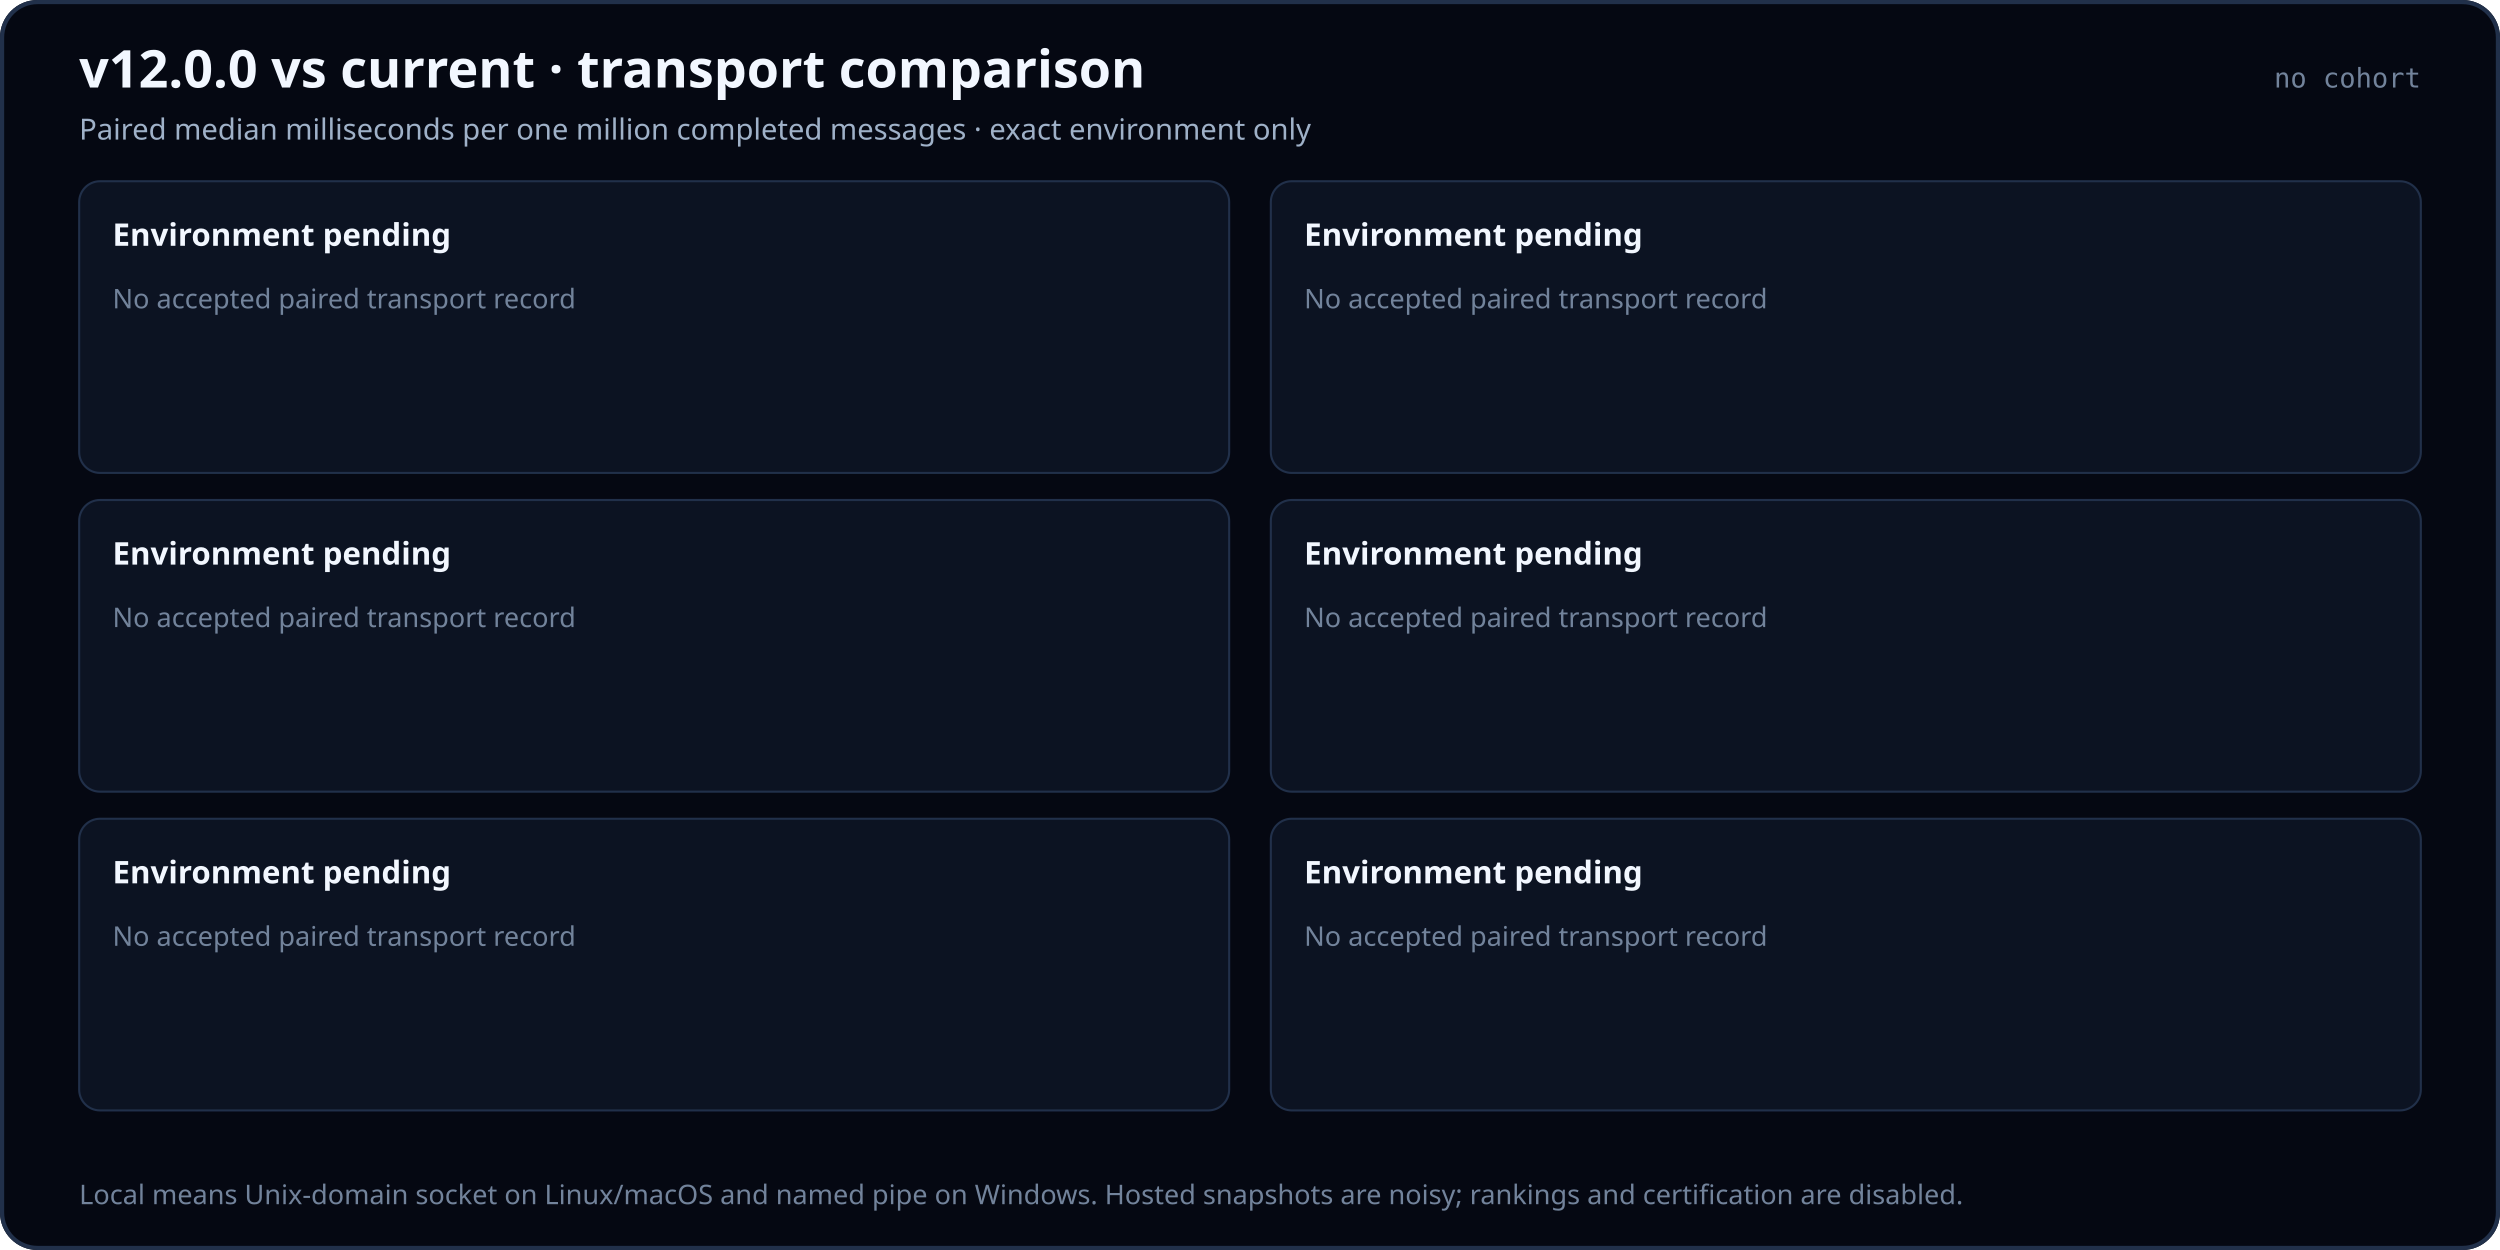
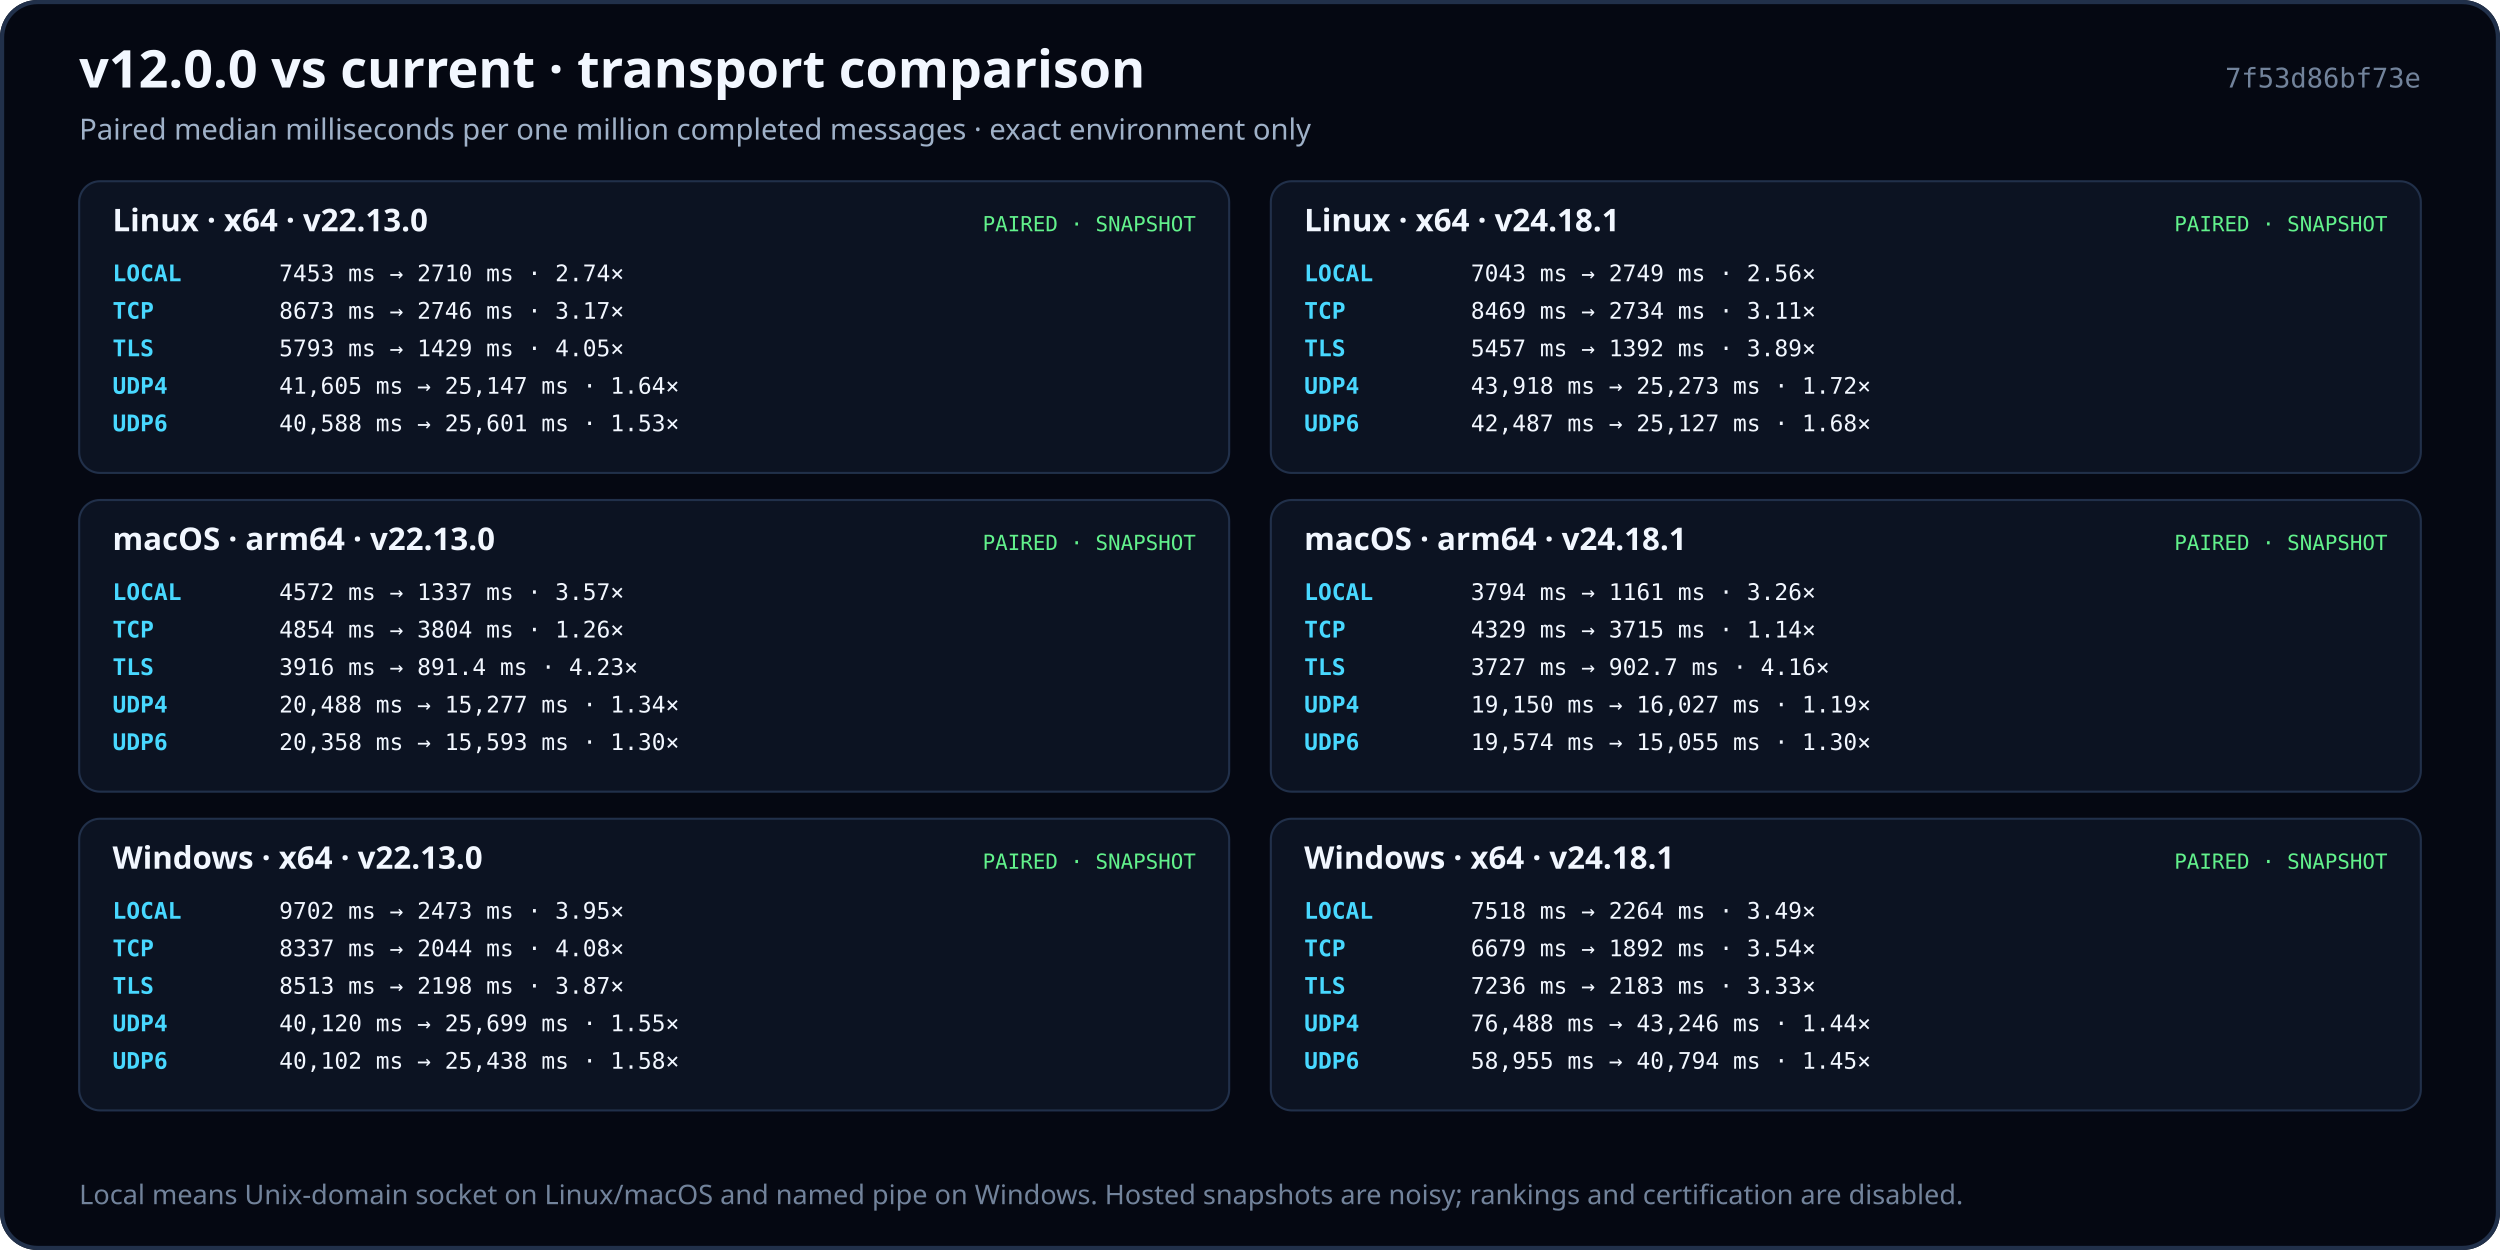
<svg xmlns="http://www.w3.org/2000/svg" width="1200" height="600" viewBox="0 0 1200 600" role="img" aria-labelledby="title description">
  <rect width="1200" height="600" rx="18" fill="#050812" />
  <rect x="1" y="1" width="1198" height="598" rx="17" fill="none" stroke="#21304a" stroke-width="2" />
  <text x="38" y="42" fill="#f2f7ff" font-family="system-ui, sans-serif" font-size="25" font-weight="700">v12.0.0 vs current · transport comparison</text>
  <text x="38" y="67" fill="#9fb1c8" font-family="system-ui, sans-serif" font-size="14">Paired median milliseconds per one million completed messages · exact environment only</text>
-   <text x="1162" y="42" fill="#72839b" font-family="ui-monospace, SFMono-Regular, Consolas, monospace" font-size="13" text-anchor="end">no cohort</text>
+   <text x="1162" y="42" fill="#72839b" font-family="ui-monospace, SFMono-Regular, Consolas, monospace" font-size="13" text-anchor="end">7f53d86bf73e</text>
  <g class="environment" transform="translate(38 87)">
    <rect width="552" height="140" rx="10" fill="#0c1322" stroke="#21304a" />
-     <text x="16" y="31" fill="#f2f7ff" font-family="system-ui, sans-serif" font-size="15" font-weight="700">Environment pending</text>
-     <text x="16" y="61" fill="#72839b" font-family="system-ui, sans-serif" font-size="13">No accepted paired transport record</text>
+     <text x="16" y="24" fill="#f2f7ff" font-family="system-ui, sans-serif" font-size="15" font-weight="700">Linux · x64 · v22.13.0</text>
+     <text x="536" y="24" fill="#62f28c" font-family="ui-monospace, SFMono-Regular, Consolas, monospace" font-size="10" text-anchor="end">PAIRED · SNAPSHOT</text>
+     <text x="16" y="48" fill="#48d8ff" font-family="ui-monospace, SFMono-Regular, Consolas, monospace" font-size="11" font-weight="700">LOCAL</text>
+     <text x="96" y="48" fill="#f2f7ff" font-family="ui-monospace, SFMono-Regular, Consolas, monospace" font-size="11">7453 ms → 2710 ms · 2.74×</text>
+     <text x="16" y="66" fill="#48d8ff" font-family="ui-monospace, SFMono-Regular, Consolas, monospace" font-size="11" font-weight="700">TCP</text>
+     <text x="96" y="66" fill="#f2f7ff" font-family="ui-monospace, SFMono-Regular, Consolas, monospace" font-size="11">8673 ms → 2746 ms · 3.17×</text>
+     <text x="16" y="84" fill="#48d8ff" font-family="ui-monospace, SFMono-Regular, Consolas, monospace" font-size="11" font-weight="700">TLS</text>
+     <text x="96" y="84" fill="#f2f7ff" font-family="ui-monospace, SFMono-Regular, Consolas, monospace" font-size="11">5793 ms → 1429 ms · 4.05×</text>
+     <text x="16" y="102" fill="#48d8ff" font-family="ui-monospace, SFMono-Regular, Consolas, monospace" font-size="11" font-weight="700">UDP4</text>
+     <text x="96" y="102" fill="#f2f7ff" font-family="ui-monospace, SFMono-Regular, Consolas, monospace" font-size="11">41,605 ms → 25,147 ms · 1.64×</text>
+     <text x="16" y="120" fill="#48d8ff" font-family="ui-monospace, SFMono-Regular, Consolas, monospace" font-size="11" font-weight="700">UDP6</text>
+     <text x="96" y="120" fill="#f2f7ff" font-family="ui-monospace, SFMono-Regular, Consolas, monospace" font-size="11">40,588 ms → 25,601 ms · 1.53×</text>
  </g>
  <g class="environment" transform="translate(610 87)">
    <rect width="552" height="140" rx="10" fill="#0c1322" stroke="#21304a" />
-     <text x="16" y="31" fill="#f2f7ff" font-family="system-ui, sans-serif" font-size="15" font-weight="700">Environment pending</text>
-     <text x="16" y="61" fill="#72839b" font-family="system-ui, sans-serif" font-size="13">No accepted paired transport record</text>
+     <text x="16" y="24" fill="#f2f7ff" font-family="system-ui, sans-serif" font-size="15" font-weight="700">Linux · x64 · v24.18.1</text>
+     <text x="536" y="24" fill="#62f28c" font-family="ui-monospace, SFMono-Regular, Consolas, monospace" font-size="10" text-anchor="end">PAIRED · SNAPSHOT</text>
+     <text x="16" y="48" fill="#48d8ff" font-family="ui-monospace, SFMono-Regular, Consolas, monospace" font-size="11" font-weight="700">LOCAL</text>
+     <text x="96" y="48" fill="#f2f7ff" font-family="ui-monospace, SFMono-Regular, Consolas, monospace" font-size="11">7043 ms → 2749 ms · 2.56×</text>
+     <text x="16" y="66" fill="#48d8ff" font-family="ui-monospace, SFMono-Regular, Consolas, monospace" font-size="11" font-weight="700">TCP</text>
+     <text x="96" y="66" fill="#f2f7ff" font-family="ui-monospace, SFMono-Regular, Consolas, monospace" font-size="11">8469 ms → 2734 ms · 3.11×</text>
+     <text x="16" y="84" fill="#48d8ff" font-family="ui-monospace, SFMono-Regular, Consolas, monospace" font-size="11" font-weight="700">TLS</text>
+     <text x="96" y="84" fill="#f2f7ff" font-family="ui-monospace, SFMono-Regular, Consolas, monospace" font-size="11">5457 ms → 1392 ms · 3.89×</text>
+     <text x="16" y="102" fill="#48d8ff" font-family="ui-monospace, SFMono-Regular, Consolas, monospace" font-size="11" font-weight="700">UDP4</text>
+     <text x="96" y="102" fill="#f2f7ff" font-family="ui-monospace, SFMono-Regular, Consolas, monospace" font-size="11">43,918 ms → 25,273 ms · 1.72×</text>
+     <text x="16" y="120" fill="#48d8ff" font-family="ui-monospace, SFMono-Regular, Consolas, monospace" font-size="11" font-weight="700">UDP6</text>
+     <text x="96" y="120" fill="#f2f7ff" font-family="ui-monospace, SFMono-Regular, Consolas, monospace" font-size="11">42,487 ms → 25,127 ms · 1.68×</text>
  </g>
  <g class="environment" transform="translate(38 240)">
    <rect width="552" height="140" rx="10" fill="#0c1322" stroke="#21304a" />
-     <text x="16" y="31" fill="#f2f7ff" font-family="system-ui, sans-serif" font-size="15" font-weight="700">Environment pending</text>
-     <text x="16" y="61" fill="#72839b" font-family="system-ui, sans-serif" font-size="13">No accepted paired transport record</text>
+     <text x="16" y="24" fill="#f2f7ff" font-family="system-ui, sans-serif" font-size="15" font-weight="700">macOS · arm64 · v22.13.0</text>
+     <text x="536" y="24" fill="#62f28c" font-family="ui-monospace, SFMono-Regular, Consolas, monospace" font-size="10" text-anchor="end">PAIRED · SNAPSHOT</text>
+     <text x="16" y="48" fill="#48d8ff" font-family="ui-monospace, SFMono-Regular, Consolas, monospace" font-size="11" font-weight="700">LOCAL</text>
+     <text x="96" y="48" fill="#f2f7ff" font-family="ui-monospace, SFMono-Regular, Consolas, monospace" font-size="11">4572 ms → 1337 ms · 3.57×</text>
+     <text x="16" y="66" fill="#48d8ff" font-family="ui-monospace, SFMono-Regular, Consolas, monospace" font-size="11" font-weight="700">TCP</text>
+     <text x="96" y="66" fill="#f2f7ff" font-family="ui-monospace, SFMono-Regular, Consolas, monospace" font-size="11">4854 ms → 3804 ms · 1.26×</text>
+     <text x="16" y="84" fill="#48d8ff" font-family="ui-monospace, SFMono-Regular, Consolas, monospace" font-size="11" font-weight="700">TLS</text>
+     <text x="96" y="84" fill="#f2f7ff" font-family="ui-monospace, SFMono-Regular, Consolas, monospace" font-size="11">3916 ms → 891.4 ms · 4.23×</text>
+     <text x="16" y="102" fill="#48d8ff" font-family="ui-monospace, SFMono-Regular, Consolas, monospace" font-size="11" font-weight="700">UDP4</text>
+     <text x="96" y="102" fill="#f2f7ff" font-family="ui-monospace, SFMono-Regular, Consolas, monospace" font-size="11">20,488 ms → 15,277 ms · 1.34×</text>
+     <text x="16" y="120" fill="#48d8ff" font-family="ui-monospace, SFMono-Regular, Consolas, monospace" font-size="11" font-weight="700">UDP6</text>
+     <text x="96" y="120" fill="#f2f7ff" font-family="ui-monospace, SFMono-Regular, Consolas, monospace" font-size="11">20,358 ms → 15,593 ms · 1.30×</text>
  </g>
  <g class="environment" transform="translate(610 240)">
    <rect width="552" height="140" rx="10" fill="#0c1322" stroke="#21304a" />
-     <text x="16" y="31" fill="#f2f7ff" font-family="system-ui, sans-serif" font-size="15" font-weight="700">Environment pending</text>
-     <text x="16" y="61" fill="#72839b" font-family="system-ui, sans-serif" font-size="13">No accepted paired transport record</text>
+     <text x="16" y="24" fill="#f2f7ff" font-family="system-ui, sans-serif" font-size="15" font-weight="700">macOS · arm64 · v24.18.1</text>
+     <text x="536" y="24" fill="#62f28c" font-family="ui-monospace, SFMono-Regular, Consolas, monospace" font-size="10" text-anchor="end">PAIRED · SNAPSHOT</text>
+     <text x="16" y="48" fill="#48d8ff" font-family="ui-monospace, SFMono-Regular, Consolas, monospace" font-size="11" font-weight="700">LOCAL</text>
+     <text x="96" y="48" fill="#f2f7ff" font-family="ui-monospace, SFMono-Regular, Consolas, monospace" font-size="11">3794 ms → 1161 ms · 3.26×</text>
+     <text x="16" y="66" fill="#48d8ff" font-family="ui-monospace, SFMono-Regular, Consolas, monospace" font-size="11" font-weight="700">TCP</text>
+     <text x="96" y="66" fill="#f2f7ff" font-family="ui-monospace, SFMono-Regular, Consolas, monospace" font-size="11">4329 ms → 3715 ms · 1.14×</text>
+     <text x="16" y="84" fill="#48d8ff" font-family="ui-monospace, SFMono-Regular, Consolas, monospace" font-size="11" font-weight="700">TLS</text>
+     <text x="96" y="84" fill="#f2f7ff" font-family="ui-monospace, SFMono-Regular, Consolas, monospace" font-size="11">3727 ms → 902.7 ms · 4.16×</text>
+     <text x="16" y="102" fill="#48d8ff" font-family="ui-monospace, SFMono-Regular, Consolas, monospace" font-size="11" font-weight="700">UDP4</text>
+     <text x="96" y="102" fill="#f2f7ff" font-family="ui-monospace, SFMono-Regular, Consolas, monospace" font-size="11">19,150 ms → 16,027 ms · 1.19×</text>
+     <text x="16" y="120" fill="#48d8ff" font-family="ui-monospace, SFMono-Regular, Consolas, monospace" font-size="11" font-weight="700">UDP6</text>
+     <text x="96" y="120" fill="#f2f7ff" font-family="ui-monospace, SFMono-Regular, Consolas, monospace" font-size="11">19,574 ms → 15,055 ms · 1.30×</text>
  </g>
  <g class="environment" transform="translate(38 393)">
    <rect width="552" height="140" rx="10" fill="#0c1322" stroke="#21304a" />
-     <text x="16" y="31" fill="#f2f7ff" font-family="system-ui, sans-serif" font-size="15" font-weight="700">Environment pending</text>
-     <text x="16" y="61" fill="#72839b" font-family="system-ui, sans-serif" font-size="13">No accepted paired transport record</text>
+     <text x="16" y="24" fill="#f2f7ff" font-family="system-ui, sans-serif" font-size="15" font-weight="700">Windows · x64 · v22.13.0</text>
+     <text x="536" y="24" fill="#62f28c" font-family="ui-monospace, SFMono-Regular, Consolas, monospace" font-size="10" text-anchor="end">PAIRED · SNAPSHOT</text>
+     <text x="16" y="48" fill="#48d8ff" font-family="ui-monospace, SFMono-Regular, Consolas, monospace" font-size="11" font-weight="700">LOCAL</text>
+     <text x="96" y="48" fill="#f2f7ff" font-family="ui-monospace, SFMono-Regular, Consolas, monospace" font-size="11">9702 ms → 2473 ms · 3.95×</text>
+     <text x="16" y="66" fill="#48d8ff" font-family="ui-monospace, SFMono-Regular, Consolas, monospace" font-size="11" font-weight="700">TCP</text>
+     <text x="96" y="66" fill="#f2f7ff" font-family="ui-monospace, SFMono-Regular, Consolas, monospace" font-size="11">8337 ms → 2044 ms · 4.08×</text>
+     <text x="16" y="84" fill="#48d8ff" font-family="ui-monospace, SFMono-Regular, Consolas, monospace" font-size="11" font-weight="700">TLS</text>
+     <text x="96" y="84" fill="#f2f7ff" font-family="ui-monospace, SFMono-Regular, Consolas, monospace" font-size="11">8513 ms → 2198 ms · 3.87×</text>
+     <text x="16" y="102" fill="#48d8ff" font-family="ui-monospace, SFMono-Regular, Consolas, monospace" font-size="11" font-weight="700">UDP4</text>
+     <text x="96" y="102" fill="#f2f7ff" font-family="ui-monospace, SFMono-Regular, Consolas, monospace" font-size="11">40,120 ms → 25,699 ms · 1.55×</text>
+     <text x="16" y="120" fill="#48d8ff" font-family="ui-monospace, SFMono-Regular, Consolas, monospace" font-size="11" font-weight="700">UDP6</text>
+     <text x="96" y="120" fill="#f2f7ff" font-family="ui-monospace, SFMono-Regular, Consolas, monospace" font-size="11">40,102 ms → 25,438 ms · 1.58×</text>
  </g>
  <g class="environment" transform="translate(610 393)">
    <rect width="552" height="140" rx="10" fill="#0c1322" stroke="#21304a" />
-     <text x="16" y="31" fill="#f2f7ff" font-family="system-ui, sans-serif" font-size="15" font-weight="700">Environment pending</text>
-     <text x="16" y="61" fill="#72839b" font-family="system-ui, sans-serif" font-size="13">No accepted paired transport record</text>
+     <text x="16" y="24" fill="#f2f7ff" font-family="system-ui, sans-serif" font-size="15" font-weight="700">Windows · x64 · v24.18.1</text>
+     <text x="536" y="24" fill="#62f28c" font-family="ui-monospace, SFMono-Regular, Consolas, monospace" font-size="10" text-anchor="end">PAIRED · SNAPSHOT</text>
+     <text x="16" y="48" fill="#48d8ff" font-family="ui-monospace, SFMono-Regular, Consolas, monospace" font-size="11" font-weight="700">LOCAL</text>
+     <text x="96" y="48" fill="#f2f7ff" font-family="ui-monospace, SFMono-Regular, Consolas, monospace" font-size="11">7518 ms → 2264 ms · 3.49×</text>
+     <text x="16" y="66" fill="#48d8ff" font-family="ui-monospace, SFMono-Regular, Consolas, monospace" font-size="11" font-weight="700">TCP</text>
+     <text x="96" y="66" fill="#f2f7ff" font-family="ui-monospace, SFMono-Regular, Consolas, monospace" font-size="11">6679 ms → 1892 ms · 3.54×</text>
+     <text x="16" y="84" fill="#48d8ff" font-family="ui-monospace, SFMono-Regular, Consolas, monospace" font-size="11" font-weight="700">TLS</text>
+     <text x="96" y="84" fill="#f2f7ff" font-family="ui-monospace, SFMono-Regular, Consolas, monospace" font-size="11">7236 ms → 2183 ms · 3.33×</text>
+     <text x="16" y="102" fill="#48d8ff" font-family="ui-monospace, SFMono-Regular, Consolas, monospace" font-size="11" font-weight="700">UDP4</text>
+     <text x="96" y="102" fill="#f2f7ff" font-family="ui-monospace, SFMono-Regular, Consolas, monospace" font-size="11">76,488 ms → 43,246 ms · 1.44×</text>
+     <text x="16" y="120" fill="#48d8ff" font-family="ui-monospace, SFMono-Regular, Consolas, monospace" font-size="11" font-weight="700">UDP6</text>
+     <text x="96" y="120" fill="#f2f7ff" font-family="ui-monospace, SFMono-Regular, Consolas, monospace" font-size="11">58,955 ms → 40,794 ms · 1.45×</text>
  </g>
  <text x="38" y="578" fill="#72839b" font-family="system-ui, sans-serif" font-size="13">Local means Unix-domain socket on Linux/macOS and named pipe on Windows. Hosted snapshots are noisy; rankings and certification are disabled.</text>
</svg>
